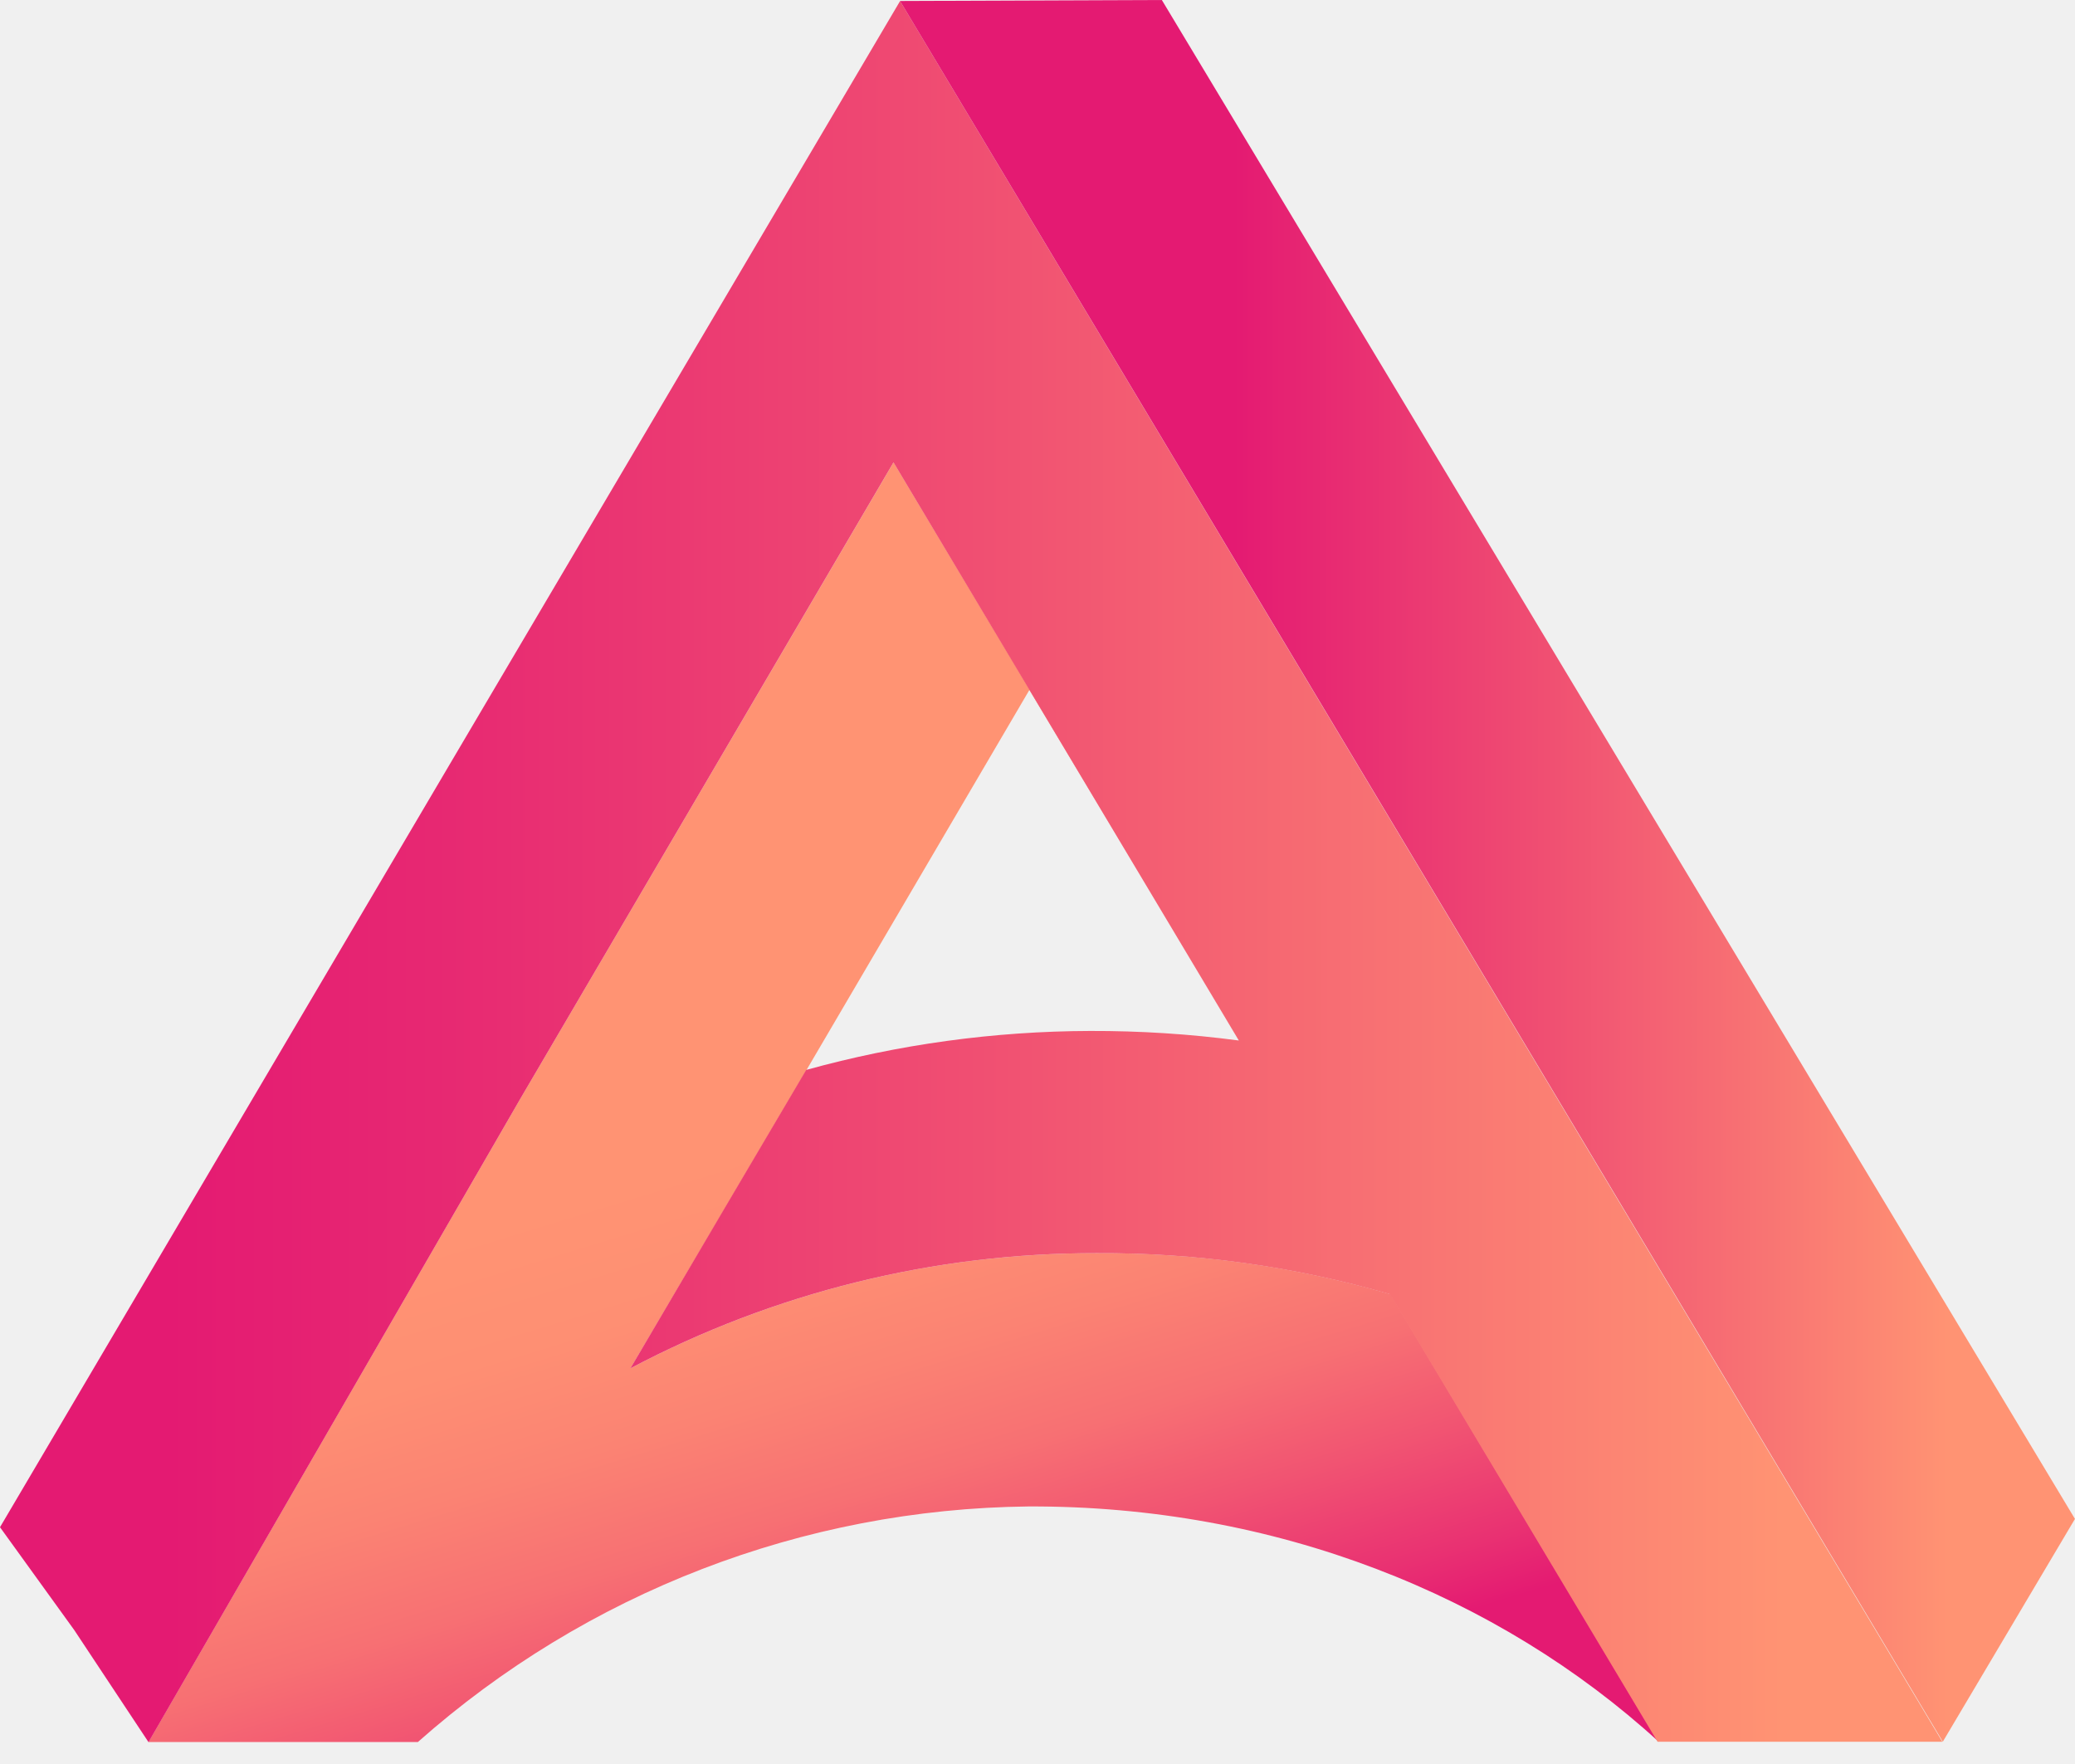
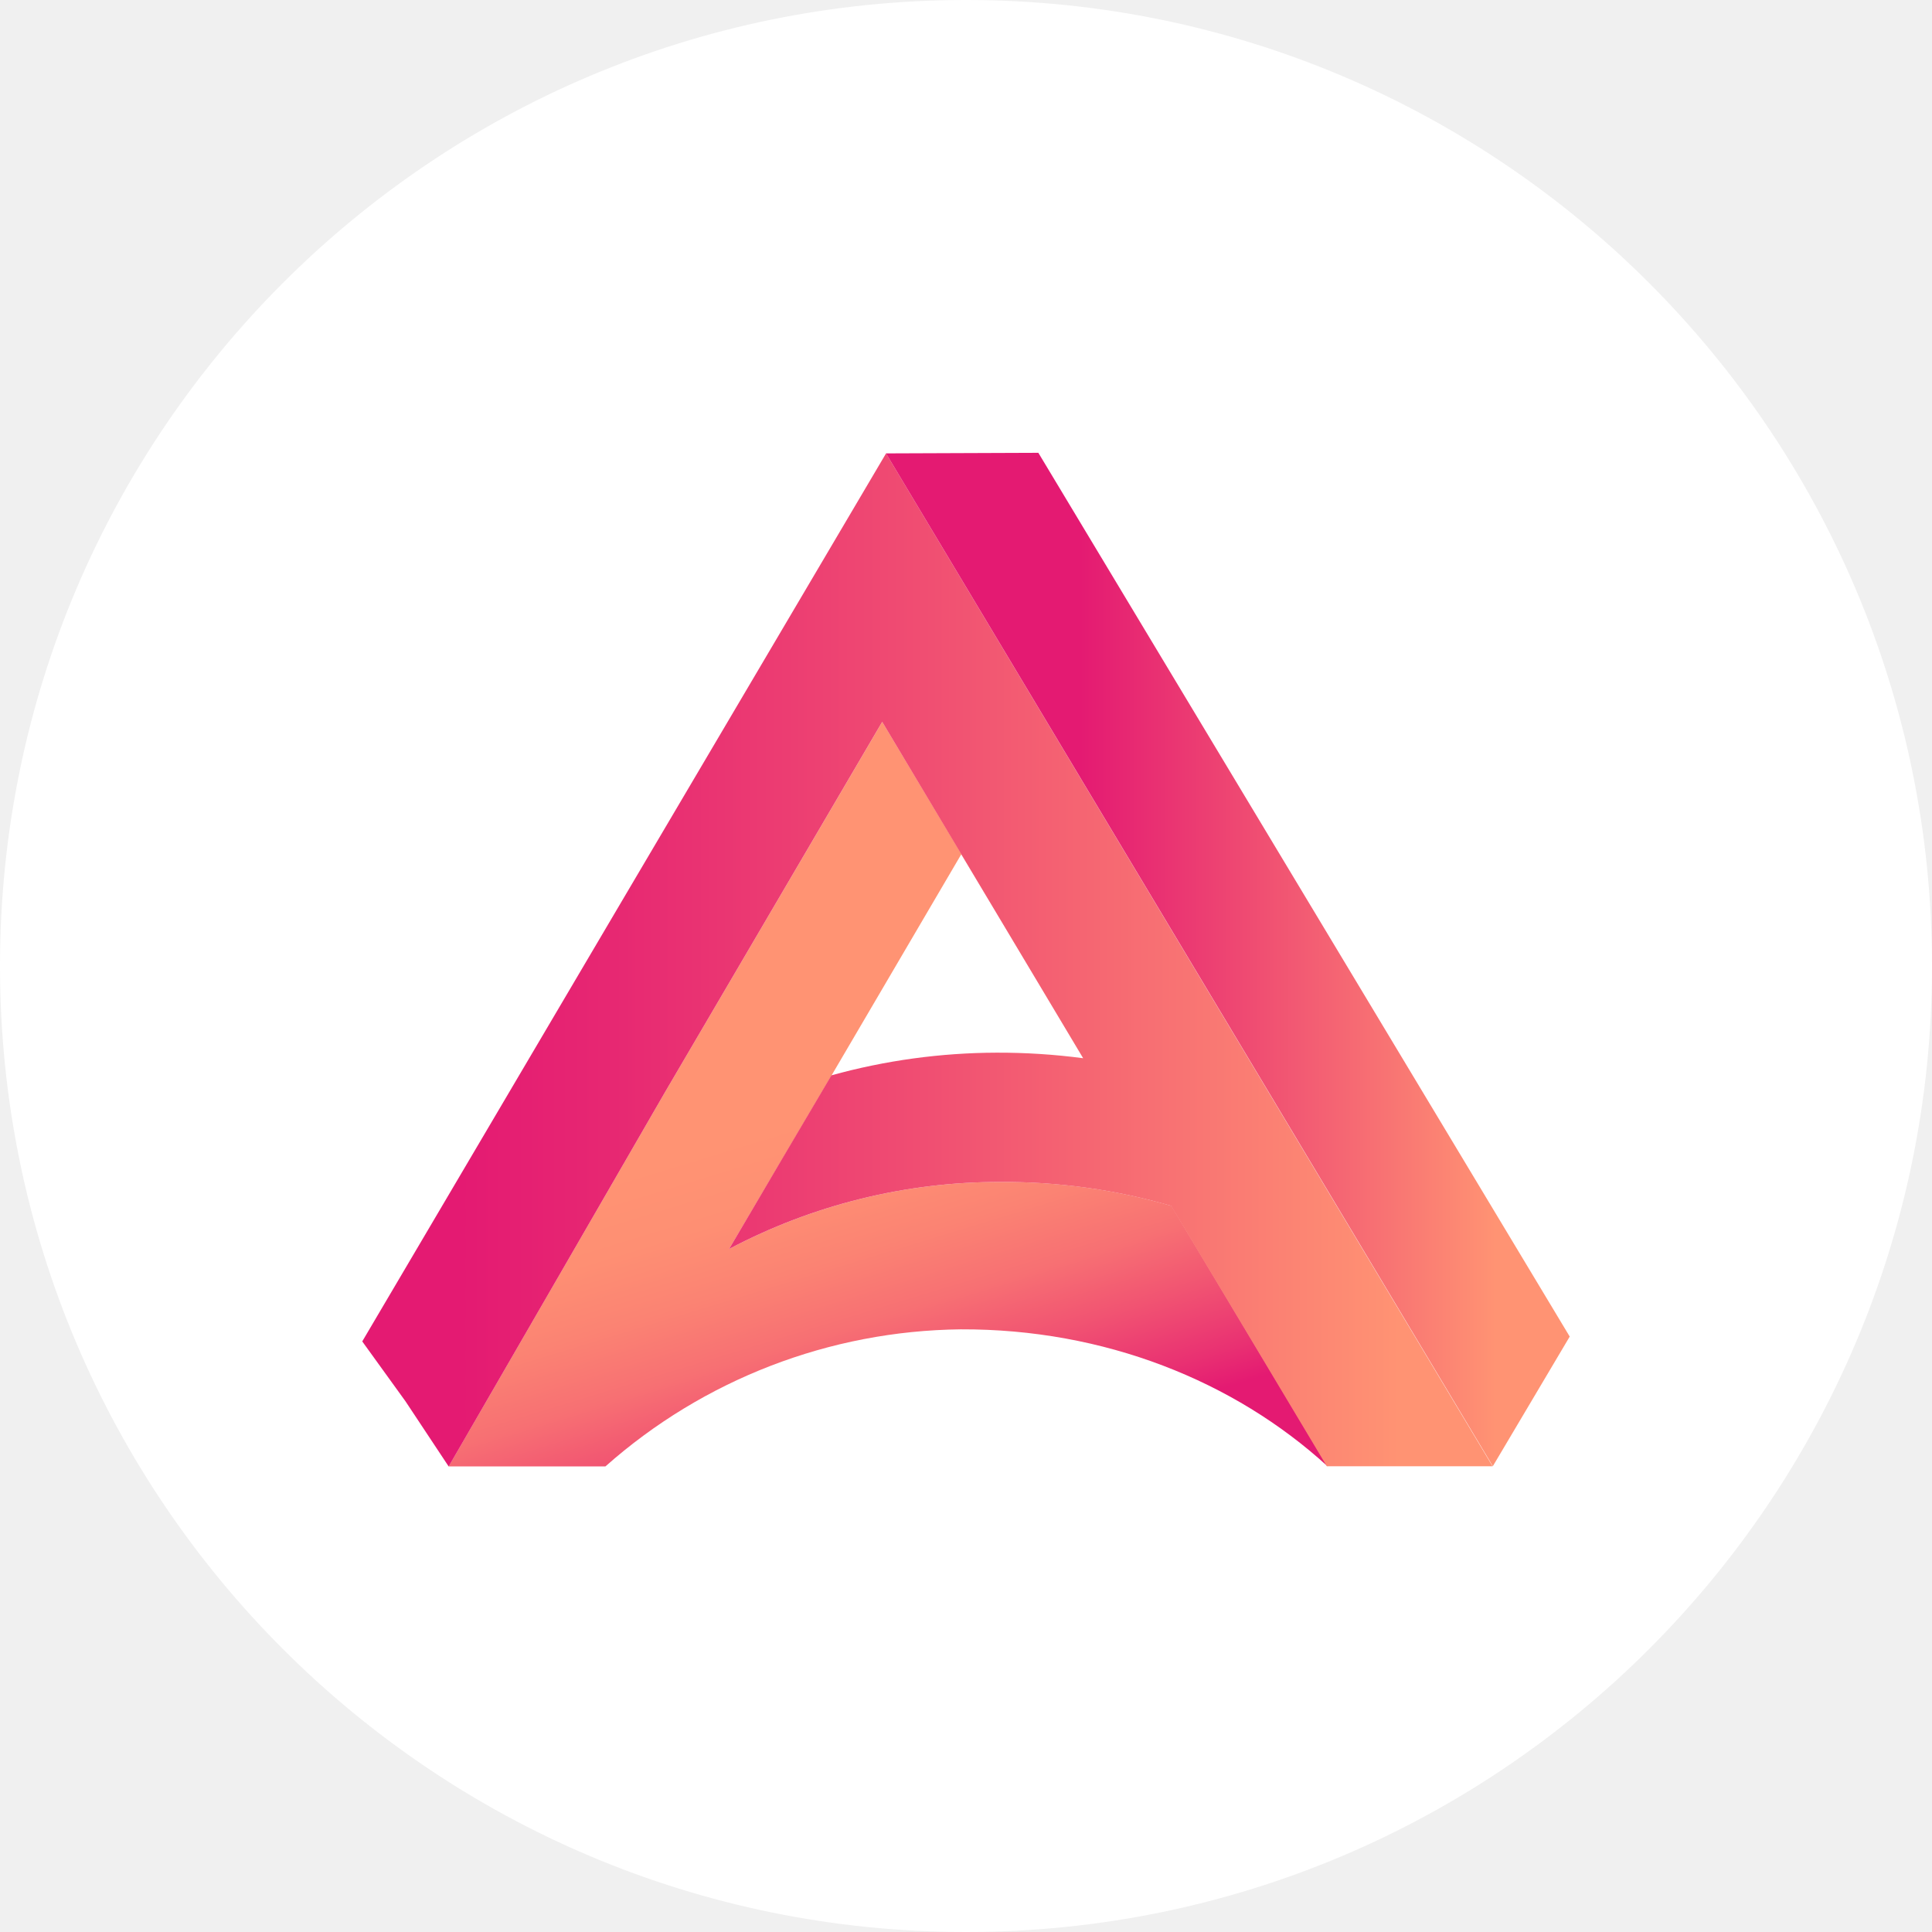
- <svg xmlns="http://www.w3.org/2000/svg" width="40" height="34" viewBox="0 0 40 34" fill="none">
-   <path d="M26.803 24.945C24.968 24.41 23.065 24.143 21.154 24.154C18.017 24.146 14.927 24.909 12.153 26.374L13.949 23.333L15.542 20.632L19.844 13.298L23.895 20.049L17.225 8.912L10.044 21.154L2.863 33.576H8.056C11.304 30.696 15.482 29.084 19.823 29.036C24.581 29.017 28.883 30.746 31.975 33.571L26.803 24.945Z" fill="url(#paint0_linear)" />
-   <path d="M17.351 0.02L8.674 14.724L0 29.436L1.431 31.418L2.863 33.579L10.043 21.156L17.224 8.912L23.881 20.055C22.931 19.929 21.974 19.868 21.015 19.871C19.165 19.876 17.324 20.128 15.541 20.622L13.948 23.322L12.152 26.374C14.923 24.91 18.009 24.148 21.142 24.154C23.054 24.144 24.957 24.41 26.792 24.945L31.953 33.571H37.443L17.351 0.02Z" fill="url(#paint1_linear)" />
-   <path d="M17.35 0.019L37.452 33.57L39.999 29.276L22.397 0L17.35 0.019Z" fill="url(#paint2_linear)" />
+ <svg xmlns="http://www.w3.org/2000/svg" width="64" height="64" viewBox="0 0 64 64" fill="none">
+   <circle cx="32" cy="32" r="32" fill="white" />
+   <path d="M38.803 39.945C36.968 39.41 35.065 39.143 33.154 39.154C30.017 39.146 26.927 39.909 24.153 41.374L25.949 38.333L27.542 35.632L31.844 28.298L35.895 35.049L29.225 23.912L22.044 36.154L14.863 48.576H20.056C23.304 45.696 27.482 44.084 31.823 44.036C36.581 44.017 40.883 45.746 43.975 48.571L38.803 39.945Z" fill="url(#paint0_linear)" />
+   <path d="M29.351 15.02L20.674 29.724L12 44.436L13.431 46.418L14.863 48.579L22.043 36.156L29.224 23.912L35.881 35.055C34.931 34.929 33.974 34.868 33.015 34.871C31.165 34.876 29.324 35.128 27.541 35.622L25.948 38.322L24.152 41.374C26.923 39.91 30.009 39.148 33.142 39.154C35.054 39.144 36.957 39.41 38.792 39.945L43.953 48.571H49.443L29.351 15.02Z" fill="url(#paint1_linear)" />
+   <path d="M29.35 15.019L49.452 48.57L51.999 44.276L34.397 15L29.35 15.019Z" fill="url(#paint2_linear)" />
  <defs>
-     <linearGradient id="paint0_linear" x1="10.878" y1="14.751" x2="16.927" y2="34.536" gradientUnits="userSpaceOnUse">
+     <linearGradient id="paint0_linear" x1="22.878" y1="29.751" x2="28.927" y2="49.536" gradientUnits="userSpaceOnUse">
      <stop offset="0.39" stop-color="#FF9373" />
      <stop offset="0.51" stop-color="#FE8F73" />
      <stop offset="0.62" stop-color="#FB8373" />
      <stop offset="0.73" stop-color="#F77073" />
      <stop offset="0.83" stop-color="#F15472" />
      <stop offset="0.94" stop-color="#E93172" />
      <stop offset="1" stop-color="#E41A72" />
    </linearGradient>
-     <linearGradient id="paint1_linear" x1="37.453" y1="16.795" x2="3.238" y2="16.795" gradientUnits="userSpaceOnUse">
+     <linearGradient id="paint1_linear" x1="49.453" y1="31.795" x2="15.238" y2="31.795" gradientUnits="userSpaceOnUse">
      <stop offset="0.09" stop-color="#FF9373" />
      <stop offset="0.15" stop-color="#FD8A73" />
      <stop offset="0.55" stop-color="#F04E72" />
      <stop offset="0.85" stop-color="#E72872" />
      <stop offset="1" stop-color="#E41A72" />
    </linearGradient>
-     <linearGradient id="paint2_linear" x1="37.552" y1="16.784" x2="23.782" y2="16.784" gradientUnits="userSpaceOnUse">
+     <linearGradient id="paint2_linear" x1="49.552" y1="31.784" x2="35.782" y2="31.784" gradientUnits="userSpaceOnUse">
      <stop stop-color="#FF9373" />
      <stop offset="1" stop-color="#E41A72" />
    </linearGradient>
  </defs>
</svg>
